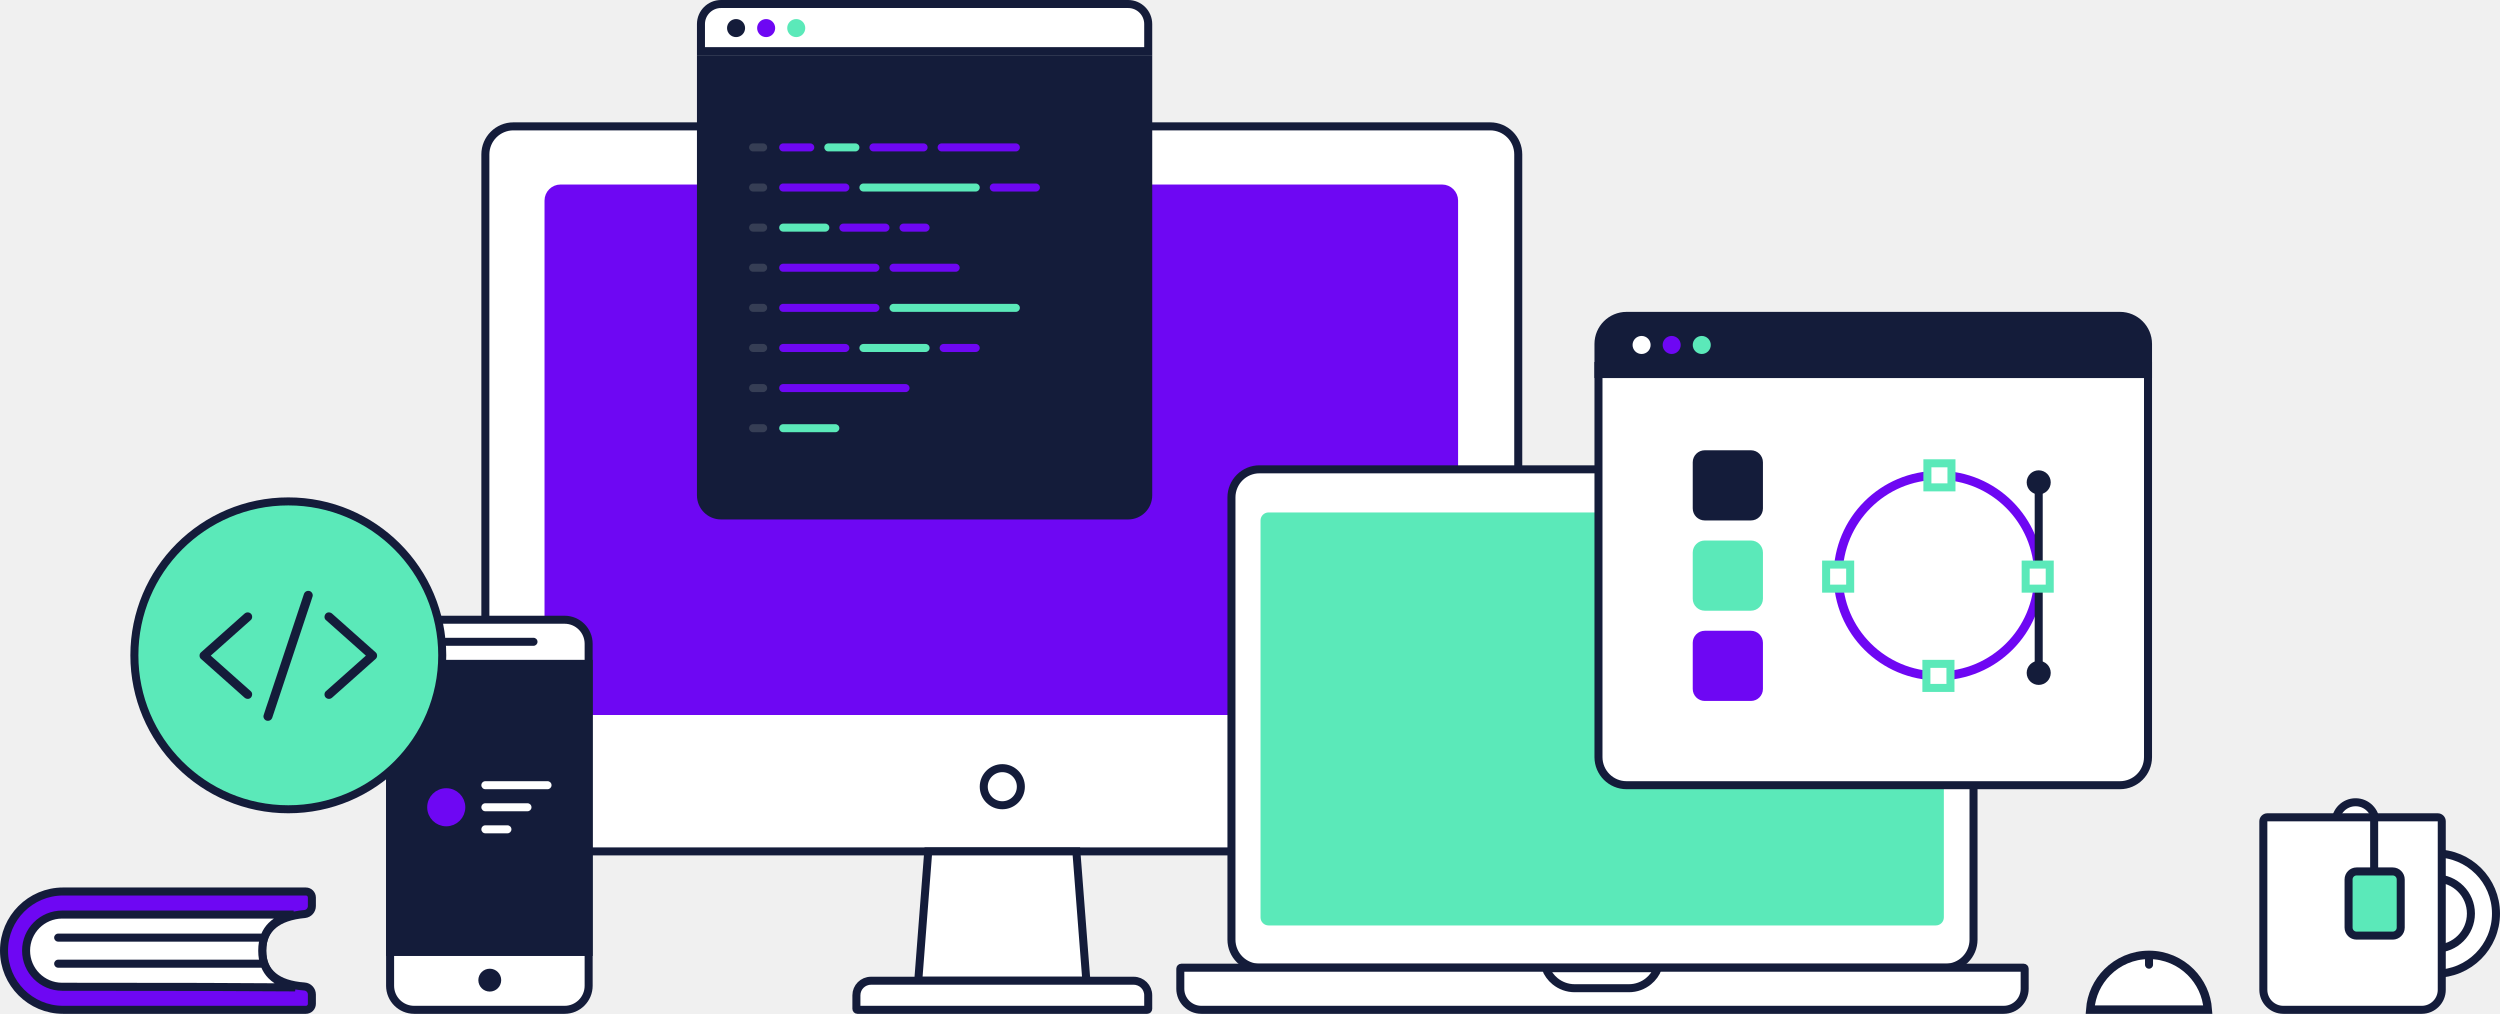
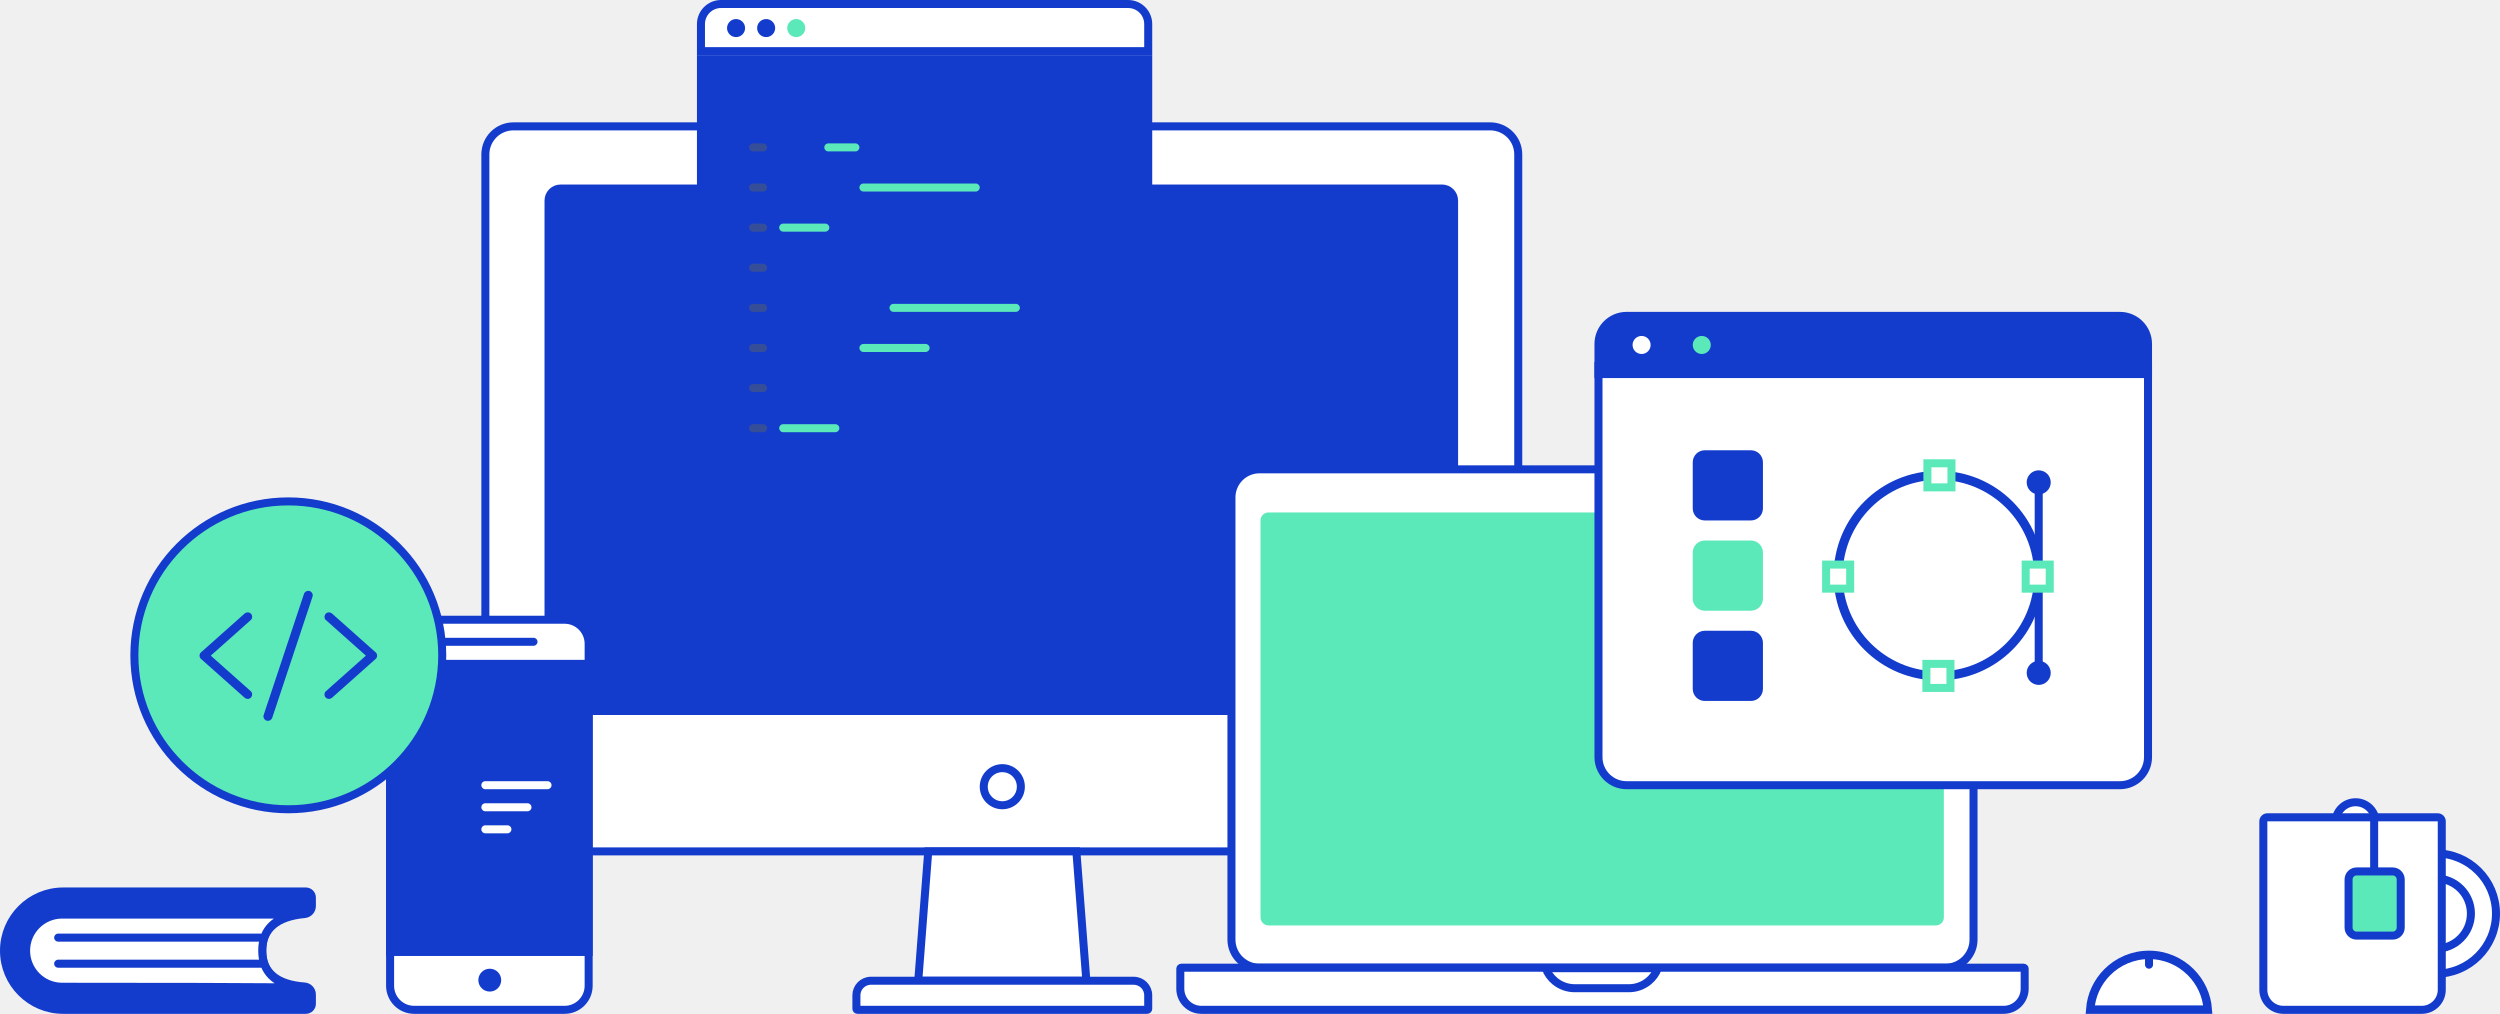
<svg xmlns="http://www.w3.org/2000/svg" width="2493px" height="1011px" viewBox="0 0 2493 1011" version="1.1">
  <g id="Assets" stroke="none" stroke-width="1" fill="none" fill-rule="evenodd">
    <g id="Group-28">
-       <path d="M1485.994,126 L512.006,126 C504.271,126 497.27,129.133 492.203,134.197 C487.134,139.264 484,146.263 484,153.994 L484,821.006 C484,828.733 487.135,835.733 492.205,840.801 C497.273,845.866 504.274,849 512.006,849 L1485.994,849 C1493.729,849 1500.73,845.867 1505.797,840.803 C1510.866,835.736 1514,828.737 1514,821.006 L1514,153.994 C1514,146.267 1510.865,139.267 1505.795,134.199 C1500.727,129.134 1493.726,126 1485.994,126 Z" id="Case" stroke="#141C3A" stroke-width="8" fill="#FFFFFF" />
-       <path d="M1438.007,188 L558.993,188 C555.683,188 552.683,189.344 550.511,191.52 C548.342,193.692 547,196.692 547,200.006 L547,696.994 C547,700.308 548.342,703.309 550.511,705.481 C552.682,707.656 555.681,709 558.993,709 L1438.007,709 C1441.317,709 1444.317,707.656 1446.489,705.48 C1448.658,703.308 1450,700.308 1450,696.994 L1450,200.006 C1450,196.692 1448.658,193.691 1446.489,191.519 C1444.318,189.344 1441.319,188 1438.007,188 Z" id="Case" stroke="#6E07F3" stroke-width="8" fill="#6E07F3" />
-       <path d="M1073.35,849 L925.65,849 L915.679,978 L1083.321,978 L1073.35,849 Z" id="Case" stroke="#141C3A" stroke-width="8" fill="#FFFFFF" />
-       <path d="M1143.998,978 L855.002,978 C854.726,978 854.476,978.111 854.295,978.292 C854.112,978.476 854,978.73 854,979.009 L854,992.5 C854,996.505 855.623,1000.129 858.248,1002.753 C860.873,1005.377 864.5,1007 868.506,1007 L1130.494,1007 C1134.499,1007 1138.126,1005.376 1140.751,1002.752 C1143.376,1000.128 1145,996.504 1145,992.5 L1145,979.009 C1145,978.729 1144.89,978.475 1144.707,978.292 C1144.526,978.11 1144.275,978 1143.998,978 Z" id="Keyboard" stroke="#141C3A" stroke-width="8" fill="#FFFFFF" transform="translate(999.5, 992.5) scale(1, -1) translate(-999.5, -992.5) " />
-       <circle id="Oval-6" stroke="#141C3A" stroke-width="8" cx="999.5" cy="784.5" r="18.5" />
-       <rect id="Case" stroke="#141C3A" stroke-width="8" fill="#FFFFFF" x="389" y="618" width="198" height="389" rx="24" />
-       <path d="M587,662 L389,662 L389,949.3 L587,949.3 L587,662 Z" id="Case" stroke="#141C3A" stroke-width="8" fill="#141C3A" />
-       <rect id="Rectangle-11" fill="#141C3A" x="441" y="636" width="95" height="8" rx="4" />
-       <rect id="Rectangle-11" fill="#141C3A" x="477" y="966" width="22.8" height="22.8" rx="11.4" />
-       <circle id="Oval-6" stroke="#6E07F3" stroke-width="8" fill="#6E07F3" cx="445" cy="805" r="15" />
+       <path d="M1485.994,126 L512.006,126 C504.271,126 497.27,129.133 492.203,134.197 C487.134,139.264 484,146.263 484,153.994 L484,821.006 C484,828.733 487.135,835.733 492.205,840.801 C497.273,845.866 504.274,849 512.006,849 L1485.994,849 C1493.729,849 1500.73,845.867 1505.797,840.803 C1510.866,835.736 1514,828.737 1514,821.006 L1514,153.994 C1514,146.267 1510.865,139.267 1505.795,134.199 C1500.727,129.134 1493.726,126 1485.994,126 Z" id="Case" stroke="#133ccd" stroke-width="8" fill="#FFFFFF" />
+       <path d="M1438.007,188 L558.993,188 C555.683,188 552.683,189.344 550.511,191.52 C548.342,193.692 547,196.692 547,200.006 L547,696.994 C547,700.308 548.342,703.309 550.511,705.481 C552.682,707.656 555.681,709 558.993,709 L1438.007,709 C1441.317,709 1444.317,707.656 1446.489,705.48 C1448.658,703.308 1450,700.308 1450,696.994 L1450,200.006 C1450,196.692 1448.658,193.691 1446.489,191.519 C1444.318,189.344 1441.319,188 1438.007,188 Z" id="Case" stroke="#133ccd" stroke-width="8" fill="#133ccd" />
+       <path d="M1073.35,849 L925.65,849 L915.679,978 L1083.321,978 L1073.35,849 Z" id="Case" stroke="#133ccd" stroke-width="8" fill="#FFFFFF" />
+       <path d="M1143.998,978 L855.002,978 C854.726,978 854.476,978.111 854.295,978.292 C854.112,978.476 854,978.73 854,979.009 L854,992.5 C854,996.505 855.623,1000.129 858.248,1002.753 C860.873,1005.377 864.5,1007 868.506,1007 L1130.494,1007 C1134.499,1007 1138.126,1005.376 1140.751,1002.752 C1143.376,1000.128 1145,996.504 1145,992.5 L1145,979.009 C1145,978.729 1144.89,978.475 1144.707,978.292 C1144.526,978.11 1144.275,978 1143.998,978 Z" id="Keyboard" stroke="#133ccd" stroke-width="8" fill="#FFFFFF" transform="translate(999.5, 992.5) scale(1, -1) translate(-999.5, -992.5) " />
+       <circle id="Oval-6" stroke="#133ccd" stroke-width="8" cx="999.5" cy="784.5" r="18.5" />
+       <rect id="Case" stroke="#133ccd" stroke-width="8" fill="#FFFFFF" x="389" y="618" width="198" height="389" rx="24" />
+       <path d="M587,662 L389,662 L389,949.3 L587,949.3 L587,662 Z" id="Case" stroke="#133ccd" stroke-width="8" fill="#133ccd" />
+       <rect id="Rectangle-11" fill="#133ccd" x="441" y="636" width="95" height="8" rx="4" />
+       <rect id="Rectangle-11" fill="#133ccd" x="477" y="966" width="22.8" height="22.8" rx="11.4" />
+       <circle id="Oval-6" stroke="#133ccd" stroke-width="8" fill="#133ccd" cx="445" cy="805" r="15" />
      <g id="Group-73" transform="translate(480, 779)" fill="#FFFFFF">
        <rect id="Rectangle-11" x="0" y="0" width="70" height="8" rx="4" />
        <rect id="Rectangle-11" x="0" y="22" width="50" height="8" rx="4" />
        <rect id="Rectangle-11" x="0" y="44" width="30" height="8" rx="4" />
      </g>
-       <circle id="Oval-7" stroke="#141C3A" stroke-width="8" fill="#5BE9B9" cx="287.5" cy="653.5" r="153.5" />
-       <path d="M1940.009,468 L1255.991,468 C1248.259,468 1241.262,471.134 1236.197,476.2 C1231.132,481.267 1228,488.267 1228,496 L1228,937 C1228,944.728 1231.134,951.729 1236.2,956.797 C1241.265,961.865 1248.262,965 1255.991,965 L1940.009,965 C1947.741,965 1954.738,961.866 1959.803,956.8 C1964.868,951.733 1968,944.733 1968,937 L1968,496 C1968,488.272 1964.866,481.271 1959.8,476.203 C1954.735,471.135 1947.738,468 1940.009,468 Z" id="Case" stroke="#141C3A" stroke-width="8" fill="#FFFFFF" />
-       <path d="M2018.008,965 L1177.992,965 C1177.719,965 1177.472,965.112 1177.293,965.291 C1177.112,965.472 1177,965.723 1177,966 L1177,986 C1177,991.8 1179.351,997.049 1183.152,1000.849 C1186.953,1004.65 1192.206,1007 1198.007,1007 L1997.993,1007 C2003.794,1007 2009.046,1004.649 2012.848,1000.849 C2016.649,997.049 2019,991.799 2019,986 L2019,966 C2019,965.723 2018.887,965.473 2018.705,965.291 C2018.527,965.113 2018.281,965 2018.008,965 Z" id="Keyboard" stroke="#141C3A" stroke-width="8" fill="#FFFFFF" />
-       <path d="M1653.29,965.449 L1541.307,965.449 C1543.256,970.584 1546.53,975.065 1550.71,978.477 C1556.048,982.836 1562.866,985.448 1570.294,985.448 L1624.304,985.448 C1631.73,985.448 1638.548,982.835 1643.886,978.476 C1648.066,975.064 1651.34,970.583 1653.29,965.449 Z" id="Notch" stroke="#141C3A" stroke-width="8" fill="#FFFFFF" />
+       <circle id="Oval-7" stroke="#133ccd" stroke-width="8" fill="#5BE9B9" cx="287.5" cy="653.5" r="153.5" />
+       <path d="M1940.009,468 L1255.991,468 C1248.259,468 1241.262,471.134 1236.197,476.2 C1231.132,481.267 1228,488.267 1228,496 L1228,937 C1228,944.728 1231.134,951.729 1236.2,956.797 C1241.265,961.865 1248.262,965 1255.991,965 L1940.009,965 C1947.741,965 1954.738,961.866 1959.803,956.8 C1964.868,951.733 1968,944.733 1968,937 L1968,496 C1968,488.272 1964.866,481.271 1959.8,476.203 C1954.735,471.135 1947.738,468 1940.009,468 Z" id="Case" stroke="#133ccd" stroke-width="8" fill="#FFFFFF" />
+       <path d="M2018.008,965 L1177.992,965 C1177.719,965 1177.472,965.112 1177.293,965.291 C1177.112,965.472 1177,965.723 1177,966 L1177,986 C1177,991.8 1179.351,997.049 1183.152,1000.849 C1186.953,1004.65 1192.206,1007 1198.007,1007 L1997.993,1007 C2003.794,1007 2009.046,1004.649 2012.848,1000.849 C2016.649,997.049 2019,991.799 2019,986 L2019,966 C2019,965.723 2018.887,965.473 2018.705,965.291 C2018.527,965.113 2018.281,965 2018.008,965 Z" id="Keyboard" stroke="#133ccd" stroke-width="8" fill="#FFFFFF" />
+       <path d="M1653.29,965.449 L1541.307,965.449 C1543.256,970.584 1546.53,975.065 1550.71,978.477 C1556.048,982.836 1562.866,985.448 1570.294,985.448 L1624.304,985.448 C1631.73,985.448 1638.548,982.835 1643.886,978.476 C1648.066,975.064 1651.34,970.583 1653.29,965.449 Z" id="Notch" stroke="#133ccd" stroke-width="8" fill="#FFFFFF" />
      <rect id="Screen" fill="#5BE9B9" x="1257" y="511" width="681.407" height="411.85" rx="8" />
      <g id="Group-69" transform="translate(695, 0)">
        <circle id="Oval-3" fill="#293347" cx="282" cy="197" r="5" />
-         <path d="M450,59 L4,59 L4,494.001 C4,499.527 6.238,504.525 9.858,508.143 C13.479,511.763 18.482,514 24.009,514 L429.991,514 C435.517,514 440.52,511.762 444.14,508.142 C447.761,504.524 450,499.524 450,494.001 L450,59 Z" id="Case" stroke="#141C3A" stroke-width="8" fill="#141C3A" />
-         <path d="M429.991,4 L24.009,4 C18.483,4 13.481,6.239 9.86,9.859 C6.239,13.479 4,18.48 4,24.004 L4,51 L450,51 L450,24.004 C450,18.481 447.76,13.48 444.139,9.86 C440.518,6.24 435.516,4 429.991,4 Z" id="Case" stroke="#141C3A" stroke-width="8" fill="#FFFFFF" />
-         <circle id="Oval-5" fill="#141C3A" cx="39" cy="28" r="9" />
-         <circle id="Oval-5" fill="#6E07F3" cx="69" cy="28" r="9" />
+         <path d="M450,59 L4,59 L4,494.001 C4,499.527 6.238,504.525 9.858,508.143 C13.479,511.763 18.482,514 24.009,514 L429.991,514 C435.517,514 440.52,511.762 444.14,508.142 C447.761,504.524 450,499.524 450,494.001 L450,59 Z" id="Case" stroke="#133ccd" stroke-width="8" fill="#133ccd" />
+         <path d="M429.991,4 L24.009,4 C18.483,4 13.481,6.239 9.86,9.859 C6.239,13.479 4,18.48 4,24.004 L4,51 L450,51 L450,24.004 C450,18.481 447.76,13.48 444.139,9.86 C440.518,6.24 435.516,4 429.991,4 Z" id="Case" stroke="#133ccd" stroke-width="8" fill="#FFFFFF" />
+         <circle id="Oval-5" fill="#133ccd" cx="39" cy="28" r="9" />
+         <circle id="Oval-5" fill="#133ccd" cx="69" cy="28" r="9" />
        <circle id="Oval-5" fill="#5BE9B9" cx="99" cy="28" r="9" />
        <g id="Group-72" transform="translate(52, 143)">
          <rect id="Rectangle-11" fill="#535B6B" opacity="0.54" x="0" y="200" width="18" height="8" rx="4" />
          <rect id="Rectangle-11" fill="#535B6B" opacity="0.54" x="0" y="0" width="18" height="8" rx="4" />
-           <path d="M34,0 L61,0 C63.209,-4.05812251e-16 65,1.791 65,4 C65,6.209 63.209,8 61,8 L34,8 C31.791,8 30,6.209 30,4 C30,1.791 31.791,4.05812251e-16 34,0 Z" id="Rectangle-11" fill="#6E07F3" />
+           <path d="M34,0 L61,0 C63.209,-4.05812251e-16 65,1.791 65,4 C65,6.209 63.209,8 61,8 L34,8 C31.791,8 30,6.209 30,4 C30,1.791 31.791,4.05812251e-16 34,0 Z" id="Rectangle-11" fill="#133ccd" />
          <path d="M79,0 L106,0 C108.209,-4.05812251e-16 110,1.791 110,4 C110,6.209 108.209,8 106,8 L79,8 C76.791,8 75,6.209 75,4 C75,1.791 76.791,4.05812251e-16 79,0 Z" id="Rectangle-11" fill="#5BE9B9" />
-           <path d="M124,0 L174,0 C176.209,-4.05812251e-16 178,1.791 178,4 C178,6.209 176.209,8 174,8 L124,8 C121.791,8 120,6.209 120,4 C120,1.791 121.791,4.05812251e-16 124,0 Z" id="Rectangle-11" fill="#6E07F3" />
-           <path d="M192,0 L266,0 C268.209,-4.05812251e-16 270,1.791 270,4 C270,6.209 268.209,8 266,8 L192,8 C189.791,8 188,6.209 188,4 C188,1.791 189.791,4.05812251e-16 192,0 Z" id="Rectangle-11" fill="#6E07F3" />
+           <path d="M124,0 L174,0 C176.209,-4.05812251e-16 178,1.791 178,4 C178,6.209 176.209,8 174,8 L124,8 C121.791,8 120,6.209 120,4 C120,1.791 121.791,4.05812251e-16 124,0 Z" id="Rectangle-11" fill="#133ccd" />
+           <path d="M192,0 L266,0 C268.209,-4.05812251e-16 270,1.791 270,4 C270,6.209 268.209,8 266,8 L192,8 C189.791,8 188,6.209 188,4 C188,1.791 189.791,4.05812251e-16 192,0 Z" id="Rectangle-11" fill="#133ccd" />
          <rect id="Rectangle-11" fill="#535B6B" opacity="0.54" x="0" y="40" width="18" height="8" rx="4" />
          <rect id="Rectangle-11" fill="#535B6B" opacity="0.54" x="0" y="80" width="18" height="8" rx="4" />
          <rect id="Rectangle-11" fill="#535B6B" opacity="0.54" x="0" y="120" width="18" height="8" rx="4" />
          <rect id="Rectangle-11" fill="#535B6B" opacity="0.54" x="0" y="160" width="18" height="8" rx="4" />
          <rect id="Rectangle-11" fill="#535B6B" opacity="0.54" x="0" y="240" width="18" height="8" rx="4" />
          <rect id="Rectangle-11" fill="#535B6B" opacity="0.54" x="0" y="280" width="18" height="8" rx="4" />
-           <rect id="Rectangle-11" fill="#6E07F3" x="30" y="40" width="70" height="8" rx="4" />
+           <rect id="Rectangle-11" fill="#133ccd" x="30" y="40" width="70" height="8" rx="4" />
          <rect id="Rectangle-11" fill="#5BE9B9" x="110" y="40" width="120" height="8" rx="4" />
-           <rect id="Rectangle-11" fill="#6E07F3" x="240" y="40" width="50" height="8" rx="4" />
+           <rect id="Rectangle-11" fill="#133ccd" x="240" y="40" width="50" height="8" rx="4" />
          <rect id="Rectangle-11" fill="#5BE9B9" x="30" y="80" width="50" height="8" rx="4" />
-           <rect id="Rectangle-11" fill="#6E07F3" x="90" y="80" width="50" height="8" rx="4" />
-           <rect id="Rectangle-11" fill="#6E07F3" x="150" y="80" width="30" height="8" rx="4" />
-           <rect id="Rectangle-11" fill="#6E07F3" x="30" y="120" width="100" height="8" rx="4" />
-           <rect id="Rectangle-11" fill="#6E07F3" x="140" y="120" width="70" height="8" rx="4" />
-           <rect id="Rectangle-11" fill="#6E07F3" x="30" y="160" width="100" height="8" rx="4" />
+           <rect id="Rectangle-11" fill="#133ccd" x="90" y="80" width="50" height="8" rx="4" />
+           <rect id="Rectangle-11" fill="#133ccd" x="150" y="80" width="30" height="8" rx="4" />
+           <rect id="Rectangle-11" fill="#133ccd" x="30" y="120" width="100" height="8" rx="4" />
+           <rect id="Rectangle-11" fill="#133ccd" x="140" y="120" width="70" height="8" rx="4" />
+           <rect id="Rectangle-11" fill="#133ccd" x="30" y="160" width="100" height="8" rx="4" />
          <rect id="Rectangle-11" fill="#5BE9B9" x="140" y="160" width="130" height="8" rx="4" />
-           <rect id="Rectangle-11" fill="#6E07F3" x="30" y="200" width="70" height="8" rx="4" />
+           <rect id="Rectangle-11" fill="#133ccd" x="30" y="200" width="70" height="8" rx="4" />
          <rect id="Rectangle-11" fill="#5BE9B9" x="110" y="200" width="70" height="8" rx="4" />
-           <rect id="Rectangle-11" fill="#6E07F3" x="190" y="200" width="40" height="8" rx="4" />
-           <rect id="Rectangle-11" fill="#6E07F3" x="30" y="240" width="130" height="8" rx="4" />
+           <rect id="Rectangle-11" fill="#133ccd" x="190" y="200" width="40" height="8" rx="4" />
+           <rect id="Rectangle-11" fill="#133ccd" x="30" y="240" width="130" height="8" rx="4" />
          <rect id="Rectangle-11" fill="#5BE9B9" x="30" y="280" width="60" height="8" rx="4" />
        </g>
      </g>
      <g id="Group-68" transform="translate(1598, 319)">
-         <path d="M544,46 L-4,46 L-4,435.996 C-4,443.731 -0.865,450.732 4.203,455.799 C9.272,460.866 16.274,464 24.01,464 L515.99,464 C523.729,464 530.73,460.866 535.797,455.8 C540.866,450.733 544,443.731 544,435.996 L544,46 Z" id="Case" stroke="#141C3A" stroke-width="8" fill="#FFFFFF" />
-         <path d="M515.99,-4 L24.01,-4 C16.272,-4 9.271,-0.868 4.204,4.196 C-0.866,9.262 -4,16.262 -4,23.993 L-4,54 L544,54 L544,23.993 C544,16.263 540.865,9.264 535.795,4.198 C530.727,-0.867 523.725,-4 515.99,-4 Z" id="Case" stroke="#141C3A" stroke-width="8" fill="#141C3A" />
+         <path d="M544,46 L-4,46 L-4,435.996 C-4,443.731 -0.865,450.732 4.203,455.799 C9.272,460.866 16.274,464 24.01,464 L515.99,464 C523.729,464 530.73,460.866 535.797,455.8 C540.866,450.733 544,443.731 544,435.996 L544,46 Z" id="Case" stroke="#133ccd" stroke-width="8" fill="#FFFFFF" />
+         <path d="M515.99,-4 L24.01,-4 C16.272,-4 9.271,-0.868 4.204,4.196 C-0.866,9.262 -4,16.262 -4,23.993 L-4,54 L544,54 L544,23.993 C544,16.263 540.865,9.264 535.795,4.198 C530.727,-0.867 523.725,-4 515.99,-4 Z" id="Case" stroke="#133ccd" stroke-width="8" fill="#133ccd" />
        <circle id="Oval-5" fill="#FFFFFF" cx="39" cy="25" r="9" />
-         <circle id="Oval-5" fill="#6E07F3" cx="69" cy="25" r="9" />
+         <circle id="Oval-5" fill="#133ccd" cx="69" cy="25" r="9" />
        <circle id="Oval-5" fill="#5BE9B9" cx="99" cy="25" r="9" />
        <g id="Group-61" transform="translate(219, 139)">
-           <circle id="Oval-6" stroke="#6E07F3" stroke-width="9" cx="116" cy="116" r="100" />
+           <circle id="Oval-6" stroke="#133ccd" stroke-width="9" cx="116" cy="116" r="100" />
          <path d="M129,4 L105,4 L105,28 L129,28 L129,4 Z" id="Rectangle-12" stroke="#5BE9B9" stroke-width="8" fill="#FFFFFE" />
          <path d="M128,204 L104,204 L104,228 L128,228 L128,204 Z" id="Rectangle-12" stroke="#5BE9B9" stroke-width="8" fill="#FFFFFE" />
          <path d="M28,105 L4,105 L4,129 L28,129 L28,105 Z" id="Rectangle-12" stroke="#5BE9B9" stroke-width="8" fill="#FFFFFE" />
-           <line x1="216" y1="26" x2="216" y2="101" id="Line" stroke="#141C3A" stroke-width="8" stroke-linecap="square" />
-           <line x1="216" y1="131" x2="216" y2="206" id="Line" stroke="#141C3A" stroke-width="8" stroke-linecap="square" />
-           <circle id="Oval-5" fill="#141C3A" cx="216" cy="23" r="12" />
-           <circle id="Oval-5" fill="#141C3A" cx="216" cy="213" r="12" />
+           <line x1="216" y1="26" x2="216" y2="101" id="Line" stroke="#133ccd" stroke-width="8" stroke-linecap="square" />
+           <line x1="216" y1="131" x2="216" y2="206" id="Line" stroke="#133ccd" stroke-width="8" stroke-linecap="square" />
+           <circle id="Oval-5" fill="#133ccd" cx="216" cy="23" r="12" />
+           <circle id="Oval-5" fill="#133ccd" cx="216" cy="213" r="12" />
          <path d="M227,105 L203,105 L203,129 L227,129 L227,105 Z" id="Rectangle-12" stroke="#5BE9B9" stroke-width="8" fill="#FFFFFE" />
        </g>
        <g id="Group-60" transform="translate(90, 130)">
-           <rect id="Rectangle-15" fill="#141C3A" x="0" y="0" width="70" height="70" rx="12" />
+           <rect id="Rectangle-15" fill="#133ccd" x="0" y="0" width="70" height="70" rx="12" />
          <rect id="Rectangle-15" fill="#5BE9B9" x="0" y="90" width="70" height="70" rx="12" />
-           <rect id="Rectangle-15" fill="#6E07F3" x="0" y="180" width="70" height="70" rx="12" />
+           <rect id="Rectangle-15" fill="#133ccd" x="0" y="180" width="70" height="70" rx="12" />
        </g>
      </g>
-       <g id="Group-65" transform="translate(2253, 800)" stroke="#141C3A" stroke-width="8">
+       <g id="Group-65" transform="translate(2253, 800)" stroke="#133ccd" stroke-width="8">
        <g id="Group-64" transform="translate(116, 51)" fill="#FFFFFF">
          <circle id="Oval-8" cx="60" cy="60" r="60" />
          <circle id="Oval-8" cx="60" cy="60" r="35" />
        </g>
        <circle id="Oval-8" fill="#FFFFFE" cx="96" cy="20" r="20" />
        <path d="M177.93,15 L8,15 C6.895,15 5.895,15.448 5.172,16.172 C4.448,16.895 4,17.895 4,19 L4,187 C4,192.523 6.239,197.523 9.858,201.142 C13.477,204.761 18.477,207 24,207 L161.93,207 C167.452,207 172.452,204.761 176.072,201.142 C179.691,197.523 181.93,192.523 181.93,187 L181.93,19 C181.93,17.895 181.482,16.895 180.758,16.172 C180.034,15.448 179.034,15 177.93,15 Z" id="Rectangle-16" fill="#FFFFFF" />
        <path d="M133,69 L97,69 C94.791,69 92.791,69.895 91.343,71.343 C89.895,72.791 89,74.791 89,77 L89,125 C89,127.209 89.895,129.209 91.343,130.657 C92.791,132.105 94.791,133 97,133 L133,133 C135.209,133 137.209,132.105 138.657,130.657 C140.105,129.209 141,127.209 141,125 L141,77 C141,74.791 140.105,72.791 138.657,71.343 C137.209,69.895 135.209,69 133,69 Z" id="Rectangle-16" fill="#5BE9B9" />
        <line x1="114.5" y1="16.5" x2="114.5" y2="62" id="Line-2" stroke-linecap="square" />
      </g>
      <g id="Group-78" transform="translate(2080, 948)">
-         <path d="M63,4.2 C46.763,4.2 32.063,10.781 21.422,21.422 C11.707,31.137 5.376,44.237 4.348,58.8 L121.652,58.8 C120.624,44.237 114.293,31.137 104.578,21.422 C93.937,10.781 79.237,4.2 63,4.2 Z" id="Oval-8" stroke="#141C3A" stroke-width="8.4" fill="#FFFFFF" />
-         <rect id="Rectangle-11" fill="#141C3A" x="59" y="5" width="8" height="13" rx="4" />
+         <path d="M63,4.2 C46.763,4.2 32.063,10.781 21.422,21.422 C11.707,31.137 5.376,44.237 4.348,58.8 L121.652,58.8 C120.624,44.237 114.293,31.137 104.578,21.422 C93.937,10.781 79.237,4.2 63,4.2 Z" id="Oval-8" stroke="#133ccd" stroke-width="8.4" fill="#FFFFFF" />
+         <rect id="Rectangle-11" fill="#133ccd" x="59" y="5" width="8" height="13" rx="4" />
      </g>
      <g id="Group-27" transform="translate(0, 885)">
-         <path d="M305,4 L63,4 C46.708,4 31.958,10.604 21.281,21.281 C10.604,31.958 4,46.708 4,63 C4,79.293 10.604,94.043 21.281,104.72 C31.958,115.397 46.708,122.001 63,122.001 L305,122.001 C306.657,122.001 308.157,121.329 309.243,120.244 C310.328,119.158 311,117.658 311,116.001 L311,106.715 C311,104.616 310.189,102.695 308.854,101.262 C307.519,99.829 305.661,98.884 303.568,98.735 C289.725,97.75 279.435,94.236 272.536,88.526 C265.266,82.509 261.498,74.046 261.498,63 C261.498,51.94 265.274,43.393 272.628,37.232 C279.577,31.409 289.951,27.712 303.949,26.453 C305.952,26.214 307.711,25.247 308.971,23.833 C310.237,22.414 311,20.544 311,18.509 L311,10 C311,8.343 310.328,6.843 309.243,5.757 C308.157,4.672 306.657,4 305,4 Z" id="Rectangle-17" stroke="#141C3A" stroke-width="8" fill="#6E07F3" />
-         <path d="M292.786,27 L62,27 C52.059,27 43.059,31.029 36.544,37.544 C30.029,44.059 26,53.059 26,63 C26,72.941 30.029,81.941 36.544,88.456 C43.059,94.971 52.059,99 62,99 C170.896,99 248.328,99.208 294.297,99.623 L294.297,99.623 C286.25,97.45 277.023,94.37 270.47,87.641 C265.207,82.235 261.498,74.538 261.498,63 C261.498,51.353 265.277,43.627 270.619,38.24 C276.75,32.057 285.176,29.042 292.786,27 Z" id="Rectangle-19" stroke="#141C3A" stroke-width="8" fill="#FFFFFF" />
-         <path d="M57.925,72 L260.075,72 C262.243,72 264,73.791 264,76 C264,78.209 262.243,80 260.075,80 L57.925,80 C55.757,80 54,78.209 54,76 C54,73.791 55.757,72 57.925,72 Z" id="Rectangle-18" fill="#141C3A" />
-         <path d="M57.925,46 L260.075,46 C262.243,46 264,47.791 264,50 C264,52.209 262.243,54 260.075,54 L57.925,54 C55.757,54 54,52.209 54,50 C54,47.791 55.757,46 57.925,46 Z" id="Rectangle-18" fill="#141C3A" />
+         <path d="M305,4 L63,4 C46.708,4 31.958,10.604 21.281,21.281 C10.604,31.958 4,46.708 4,63 C4,79.293 10.604,94.043 21.281,104.72 C31.958,115.397 46.708,122.001 63,122.001 L305,122.001 C306.657,122.001 308.157,121.329 309.243,120.244 C310.328,119.158 311,117.658 311,116.001 L311,106.715 C311,104.616 310.189,102.695 308.854,101.262 C307.519,99.829 305.661,98.884 303.568,98.735 C289.725,97.75 279.435,94.236 272.536,88.526 C265.266,82.509 261.498,74.046 261.498,63 C261.498,51.94 265.274,43.393 272.628,37.232 C279.577,31.409 289.951,27.712 303.949,26.453 C305.952,26.214 307.711,25.247 308.971,23.833 C310.237,22.414 311,20.544 311,18.509 L311,10 C311,8.343 310.328,6.843 309.243,5.757 C308.157,4.672 306.657,4 305,4 Z" id="Rectangle-17" stroke="#133ccd" stroke-width="8" fill="#133ccd" />
+         <path d="M292.786,27 L62,27 C52.059,27 43.059,31.029 36.544,37.544 C30.029,44.059 26,53.059 26,63 C26,72.941 30.029,81.941 36.544,88.456 C43.059,94.971 52.059,99 62,99 C170.896,99 248.328,99.208 294.297,99.623 L294.297,99.623 C286.25,97.45 277.023,94.37 270.47,87.641 C265.207,82.235 261.498,74.538 261.498,63 C261.498,51.353 265.277,43.627 270.619,38.24 C276.75,32.057 285.176,29.042 292.786,27 Z" id="Rectangle-19" stroke="#133ccd" stroke-width="8" fill="#FFFFFF" />
+         <path d="M57.925,72 L260.075,72 C262.243,72 264,73.791 264,76 C264,78.209 262.243,80 260.075,80 L57.925,80 C55.757,80 54,78.209 54,76 C54,73.791 55.757,72 57.925,72 Z" id="Rectangle-18" fill="#133ccd" />
+         <path d="M57.925,46 L260.075,46 C262.243,46 264,47.791 264,50 C264,52.209 262.243,54 260.075,54 L57.925,54 C55.757,54 54,52.209 54,50 C54,47.791 55.757,46 57.925,46 Z" id="Rectangle-18" fill="#133ccd" />
      </g>
-       <g id="Group-94" transform="translate(199, 589)" fill="#141C3A" fill-rule="nonzero">
+       <g id="Group-94" transform="translate(199, 589)" fill="#133ccd" fill-rule="nonzero">
        <path d="M51.154,100.357 C46.247,95.994 41.339,91.631 36.432,87.268 C28.611,80.323 20.812,73.355 12.992,66.41 C11.199,64.829 9.406,63.227 7.636,61.646 C7.636,63.739 7.636,65.853 7.636,67.946 C12.543,63.583 17.451,59.22 22.359,54.857 C30.179,47.912 37.978,40.944 45.799,33.999 C47.591,32.418 49.384,30.816 51.154,29.235 C52.902,27.677 52.88,24.494 51.154,22.936 C49.294,21.222 46.695,21.266 44.813,22.936 C39.905,27.299 34.997,31.662 30.09,36.025 C22.269,42.97 14.471,49.937 6.65,56.882 C4.857,58.463 3.064,60.066 1.294,61.646 C-0.431,63.182 -0.431,66.41 1.294,67.946 C6.202,72.309 11.109,76.672 16.017,81.035 C23.838,87.98 31.636,94.948 39.457,101.893 C41.249,103.473 43.042,105.076 44.813,106.656 C46.56,108.215 49.451,108.504 51.154,106.656 C52.723,104.965 53.014,102.026 51.154,100.357 L51.154,100.357 Z" id="Shape" />
        <path d="M125.886,29.246 C130.793,33.609 135.701,37.972 140.609,42.335 C148.429,49.28 156.228,56.248 164.048,63.193 C165.841,64.773 167.634,66.376 169.404,67.956 C169.404,65.864 169.404,63.749 169.404,61.657 C164.497,66.02 159.589,70.383 154.682,74.746 C146.861,81.691 139.062,88.658 131.242,95.604 C129.449,97.184 127.656,98.787 125.886,100.367 C124.138,101.926 124.16,105.109 125.886,106.667 C127.746,108.381 130.345,108.337 132.228,106.667 C137.135,102.304 142.043,97.941 146.95,93.578 C154.771,86.633 162.569,79.665 170.39,72.72 C172.183,71.14 173.976,69.537 175.746,67.956 C177.472,66.42 177.472,63.193 175.746,61.657 C170.838,57.294 165.931,52.931 161.023,48.568 C153.203,41.623 145.404,34.655 137.583,27.71 C135.791,26.129 133.998,24.527 132.228,22.946 C130.48,21.388 127.589,21.099 125.886,22.946 C124.317,24.638 124.026,27.576 125.886,29.246 L125.886,29.246 Z" id="Shape" />
        <path d="M72.538,126.572 C73.883,122.565 75.205,118.558 76.549,114.529 C79.754,104.89 82.958,95.274 86.163,85.635 C90.017,74.015 93.872,62.418 97.748,50.798 C101.087,40.759 104.426,30.719 107.765,20.68 C109.356,15.805 111.149,10.952 112.628,6.01 C112.65,5.943 112.673,5.877 112.695,5.81 C113.435,3.606 111.844,0.846 109.558,0.334 C107.093,-0.223 104.83,1.068 104.045,3.45 C102.701,7.457 101.379,11.464 100.034,15.493 C96.83,25.132 93.625,34.748 90.421,44.387 C86.566,56.007 82.712,67.604 78.835,79.224 C75.496,89.264 72.157,99.303 68.818,109.342 C67.227,114.195 65.434,119.048 63.955,123.99 C63.933,124.057 63.911,124.123 63.888,124.19 C63.149,126.394 64.74,129.154 67.025,129.666 C69.49,130.223 71.754,128.932 72.538,126.572 L72.538,126.572 Z" id="Shape" />
      </g>
    </g>
  </g>
</svg>
